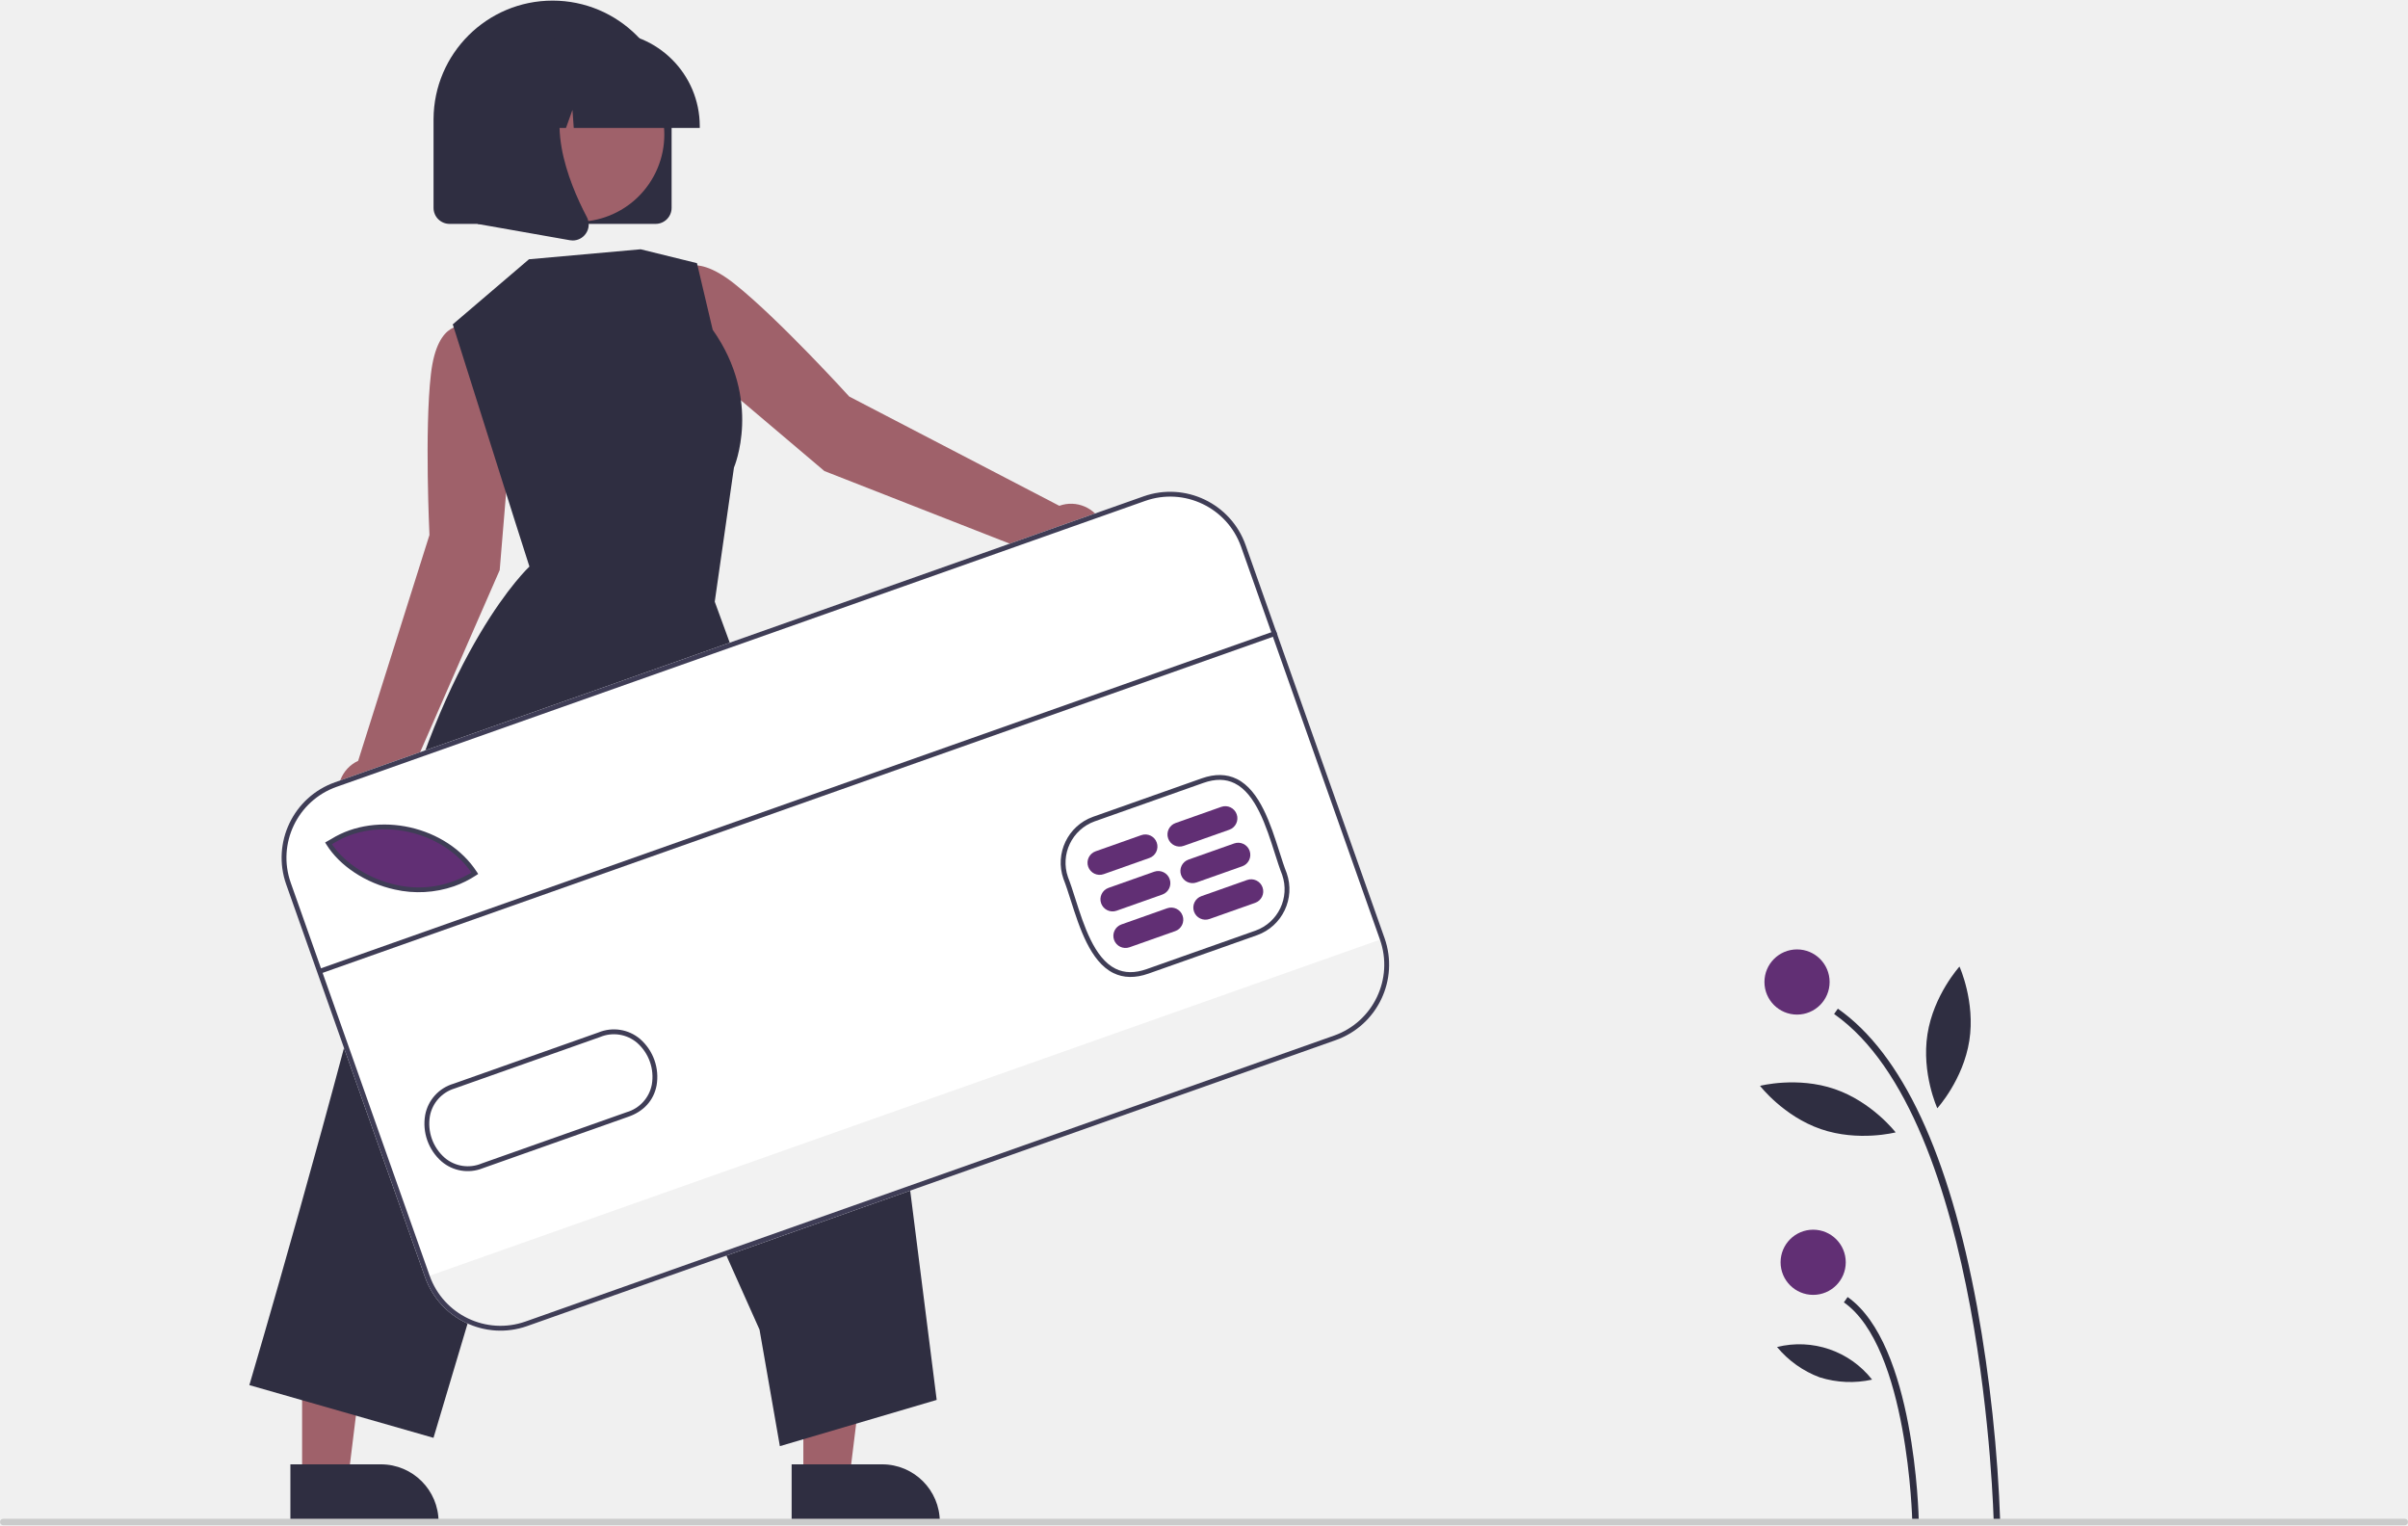
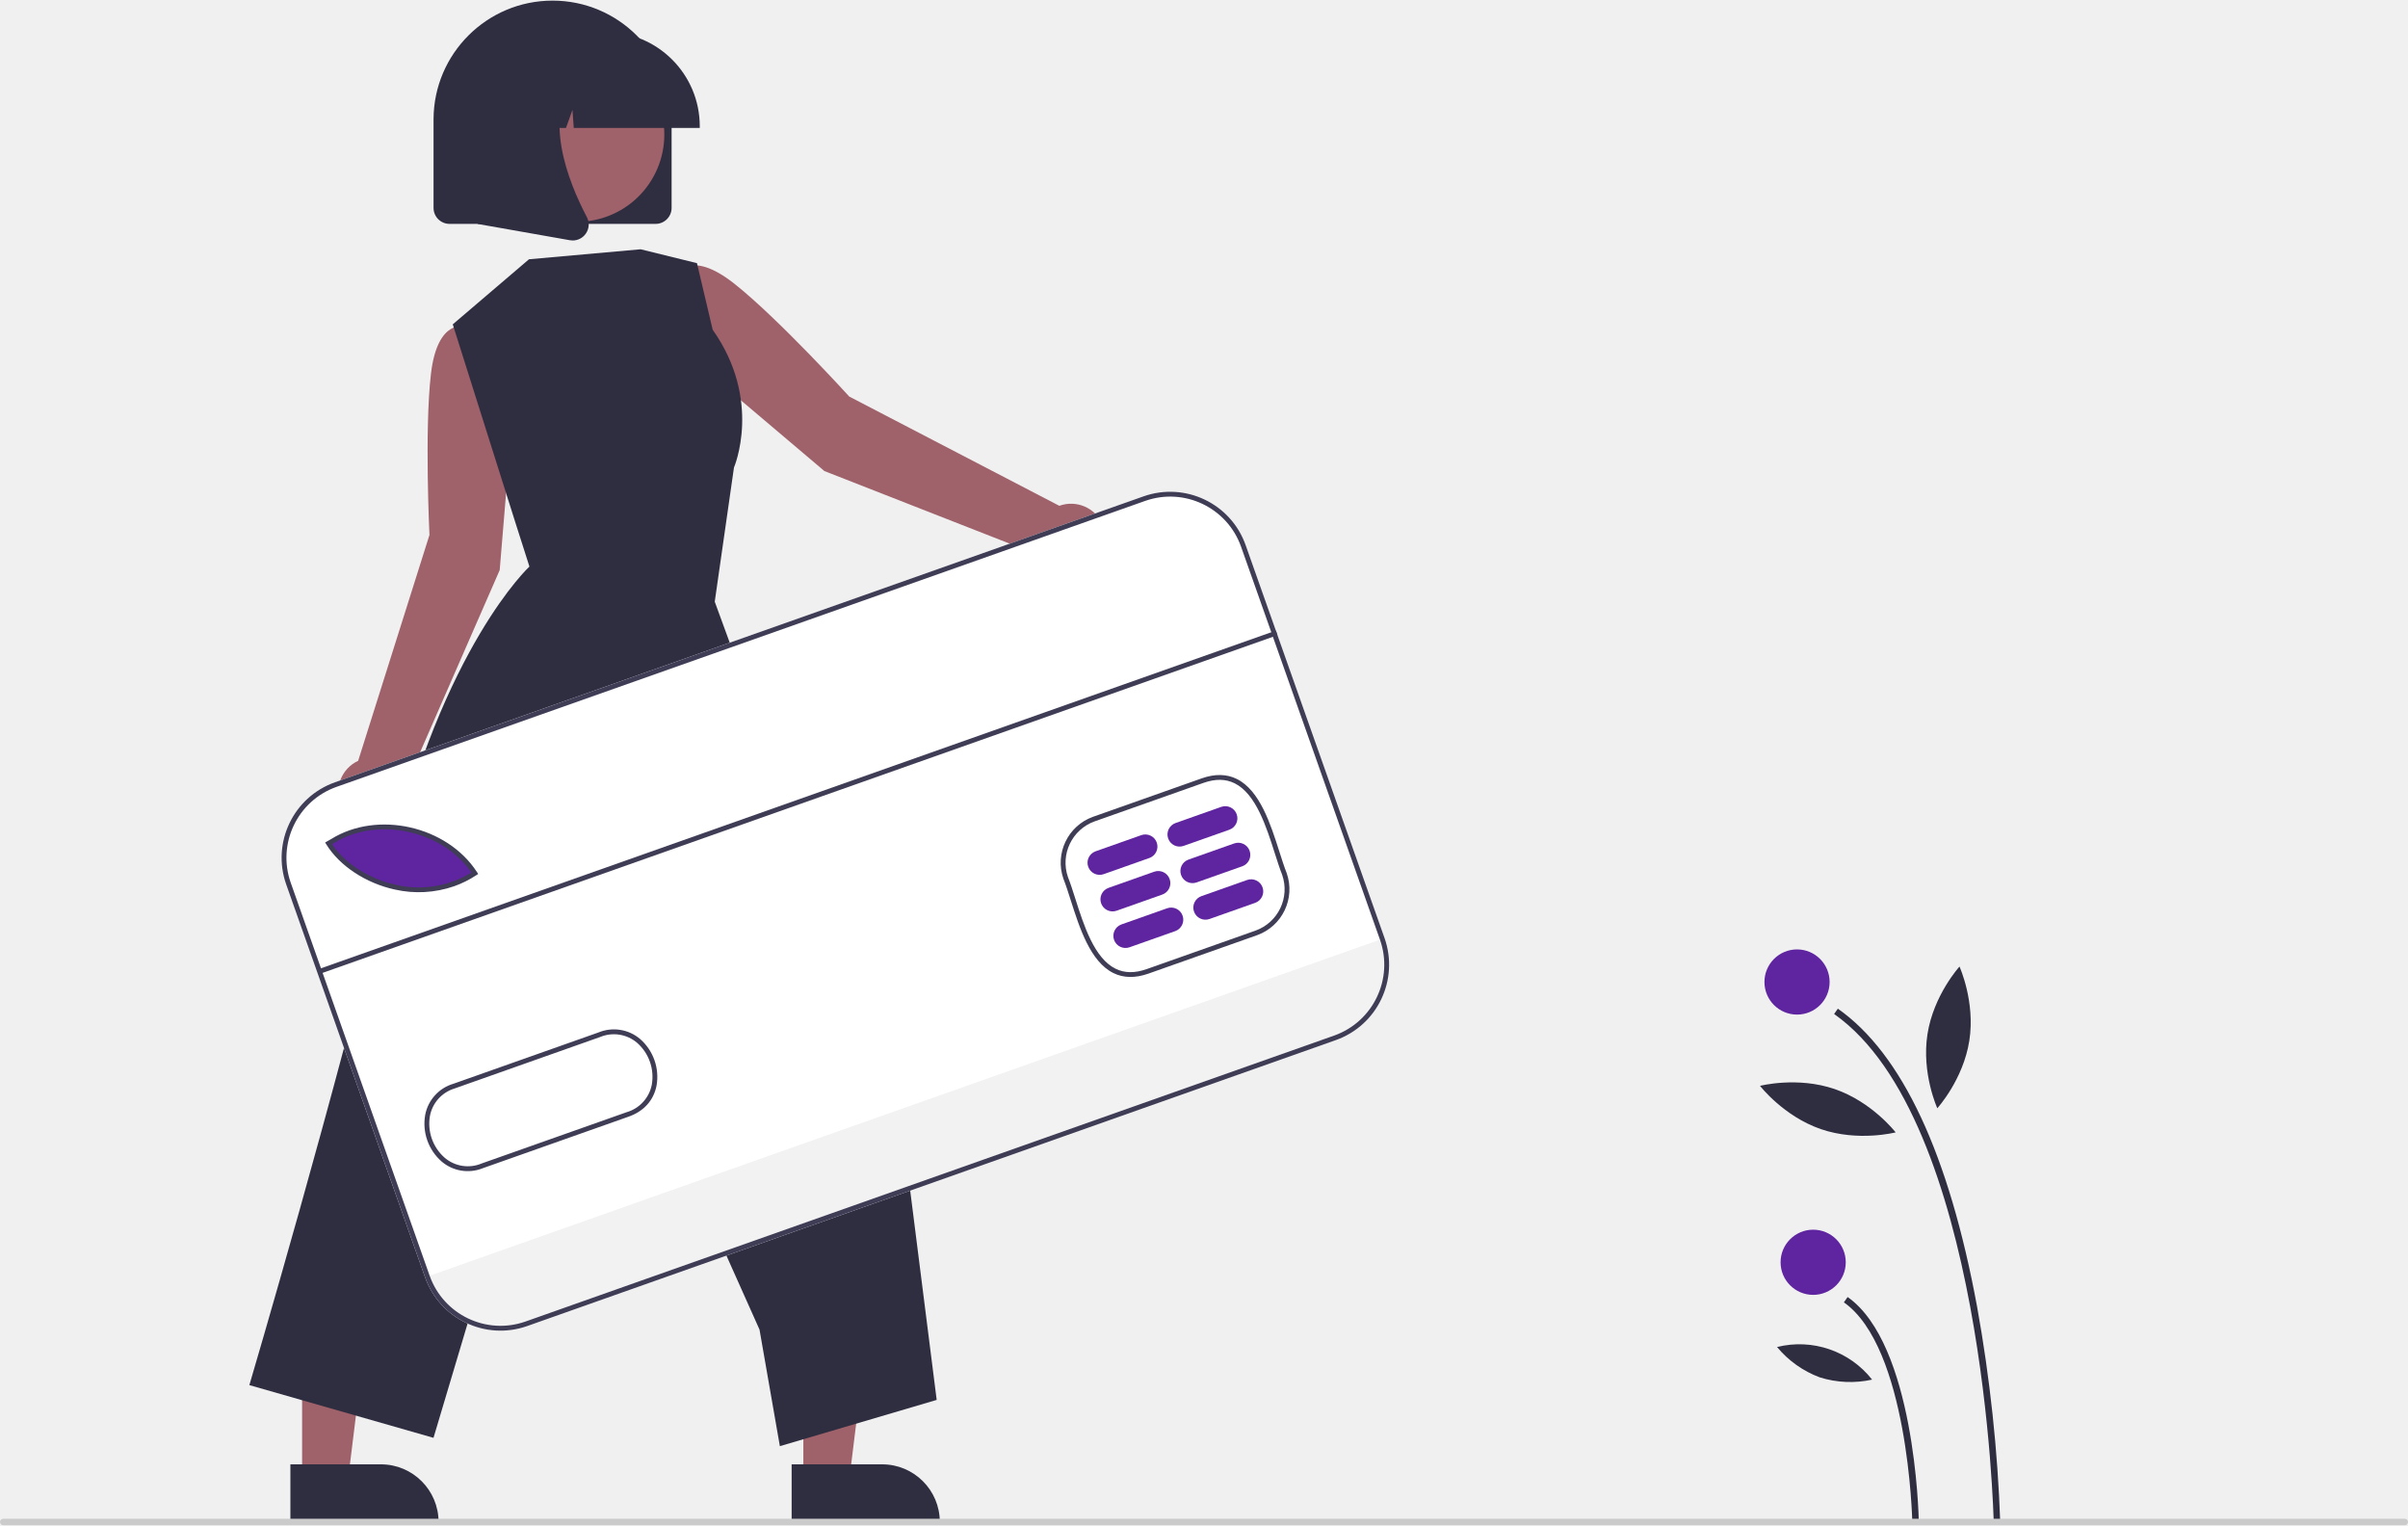
<svg xmlns="http://www.w3.org/2000/svg" id="b8725aca-9219-4e31-844c-fb8ba72acacf" data-name="Layer 1" width="739" height="468" viewBox="0 0 739 468">
  <path d="M853.244,705.755l2-.039a463.831,463.831,0,0,0-7.1-66.287c-8.648-46.881-23.029-77.67-42.743-91.512l-1.148,1.637C850.304,581.888,853.22,704.52,853.244,705.755Z" transform="translate(-241.3763 -238.4227)" fill="#2f2e41" />
  <path d="M828.244,705.277l2-.039c-.043-2.215-1.293-54.414-21.843-68.842l-1.148,1.637C826.973,651.878,828.234,704.745,828.244,705.277Z" transform="translate(-241.3763 -238.4227)" fill="#2f2e41" />
-   <circle cx="551.498" cy="301.313" r="10" fill="#612f74" />
-   <circle cx="556.45" cy="387.313" r="10" fill="#612f74" />
+   <circle cx="551.498" cy="301.313" r="10" fill="#5f249f" />
+   <circle cx="556.45" cy="387.313" r="10" fill="#5f249f" />
  <path d="M832.905,555.73c-1.879,12.004,3.019,22.741,3.019,22.741s7.945-8.726,9.825-20.73-3.019-22.741-3.019-22.741S834.784,543.726,832.905,555.73Z" transform="translate(-241.3763 -238.4227)" fill="#2f2e41" />
  <path d="M800.218,584.884c11.493,3.942,22.919.99,22.919.99s-7.208-9.344-18.701-13.286-22.919-.99-22.919-.99S788.725,580.942,800.218,584.884Z" transform="translate(-241.3763 -238.4227)" fill="#2f2e41" />
  <path d="M799.848,661.045a31.135,31.135,0,0,0,16.064.694,28.374,28.374,0,0,0-29.172-10.006A31.134,31.134,0,0,0,799.848,661.045Z" transform="translate(-241.3763 -238.4227)" fill="#2f2e41" />
  <path d="M566.473,393.62,502,360.094s-21.651-23.843-35.248-34.613-17.783-2.858-17.783-2.858l-5.716,9.526,13.813,19.212,37.312,31.596,66.67,26.113a10.572,10.572,0,1,0,5.424-15.451Z" transform="translate(-241.3763 -238.4227)" fill="#9f616a" />
  <path d="M398.773,364.625l-3.817-23.352-10.778-2.694s-8.554-2.635-10.553,14.595-.449,49.399-.449,49.399l-21.883,69.295a10.596,10.596,0,1,0,14.761,7.09l28.678-65.608Z" transform="translate(-241.3763 -238.4227)" fill="#9f616a" />
  <polygon points="246.545 453.915 260.648 453.914 267.358 399.515 246.542 399.516 246.545 453.915" fill="#9f616a" />
  <path d="M484.324,687.733l27.775-.001h.001a17.701,17.701,0,0,1,17.7,17.7v.575l-45.476.002Z" transform="translate(-241.3763 -238.4227)" fill="#2f2e41" />
  <polygon points="92.716 453.915 106.82 453.914 113.529 399.515 92.714 399.516 92.716 453.915" fill="#9f616a" />
  <path d="M330.495,687.733l27.775-.001h.001a17.701,17.701,0,0,1,17.7,17.7v.575l-45.476.002Z" transform="translate(-241.3763 -238.4227)" fill="#2f2e41" />
  <path d="M403.719,317.976l-23.393,19.969,19.198,60.753,4.332,13.566s-26.45,24.387-42.816,92.512-43.138,158.647-43.138,158.647l56.512,16.177L420.39,525.494l54.079,120.901,6.244,35.759,48.126-14.19-11.352-89.682-56.761-155.241,5.896-41.152s8.854-20.54-6.527-42.287l-4.825-20.434-17.283-4.257Z" transform="translate(-241.3763 -238.4227)" fill="#2f2e41" />
  <path d="M442.582,307.12H379.336a4.913,4.913,0,0,1-4.907-4.907v-27.261a36.53,36.53,0,0,1,73.059,0v27.261A4.913,4.913,0,0,1,442.582,307.12Z" transform="translate(-241.3763 -238.4227)" fill="#2f2e41" />
  <circle cx="418.465" cy="279.703" r="26.782" transform="translate(-269.059 274.3026) rotate(-61.3368)" fill="#9f616a" />
  <path d="M456.131,277.678H417.458l-.397-5.552-1.983,5.552H409.123l-.786-11.004-3.93,11.004h-11.522v-.545a28.929,28.929,0,0,1,28.896-28.897h5.452a28.929,28.929,0,0,1,28.897,28.897Z" transform="translate(-241.3763 -238.4227)" fill="#2f2e41" />
  <path d="M417.141,312.209a5.012,5.012,0,0,1-.868-.077l-28.318-4.996V260.334h31.173l-.772.9c-10.738,12.523-2.648,32.829,3.13,43.819a4.834,4.834,0,0,1-.384,5.133A4.887,4.887,0,0,1,417.141,312.209Z" transform="translate(-241.3763 -238.4227)" fill="#2f2e41" />
  <path d="M651.33,557.568,403.149,645.315a24.567,24.567,0,0,1-31.315-14.956l-42.634-120.585a24.567,24.567,0,0,1,14.956-31.315l248.181-87.747a24.567,24.567,0,0,1,31.315,14.956l42.634,120.585A24.567,24.567,0,0,1,651.33,557.568Z" transform="translate(-241.3763 -238.4227)" fill="#fff" />
  <path d="M666.286,526.253l.226.638A23.435,23.435,0,0,1,652.224,556.795L402.802,644.98a23.433,23.433,0,0,1-29.901-14.281l-.226-.638Z" transform="translate(-241.3763 -238.4227)" fill="#f2f2f2" />
-   <path d="M387.661,506.456c-16.451,10.825-37.534,2.678-44.908-9.188l1.176-.668C357.934,487.871,378.732,492.735,387.661,506.456Z" transform="translate(-241.3763 -238.4227)" fill="#612f74" />
+   <path d="M387.661,506.456c-16.451,10.825-37.534,2.678-44.908-9.188l1.176-.668C357.934,487.871,378.732,492.735,387.661,506.456Z" transform="translate(-241.3763 -238.4227)" fill="#5f249f" />
  <path d="M593.812,537.167c-4.027,1.424-7.652,1.358-10.777-.194-7.063-3.509-10.377-13.914-13.04-22.275-.775-2.432-1.507-4.73-2.252-6.608l-.011-.029a14.974,14.974,0,0,1,9.074-19.012l33.382-11.803c4.021-1.422,7.643-1.357,10.765.193,7.061,3.505,10.378,13.906,13.043,22.264.777,2.437,1.511,4.739,2.259,6.62a14.983,14.983,0,0,1-9.07,19.043ZM569.131,507.556c.762,1.923,1.5,4.239,2.281,6.691,2.578,8.093,5.786,18.166,12.285,21.395,2.789,1.386,5.936,1.426,9.619.124l33.372-11.799a13.486,13.486,0,0,0,8.175-17.121c-.756-1.9-1.498-4.226-2.283-6.689-2.58-8.09-5.791-18.159-12.287-21.384-2.786-1.383-5.93-1.423-9.608-.123l-33.38,11.802A13.483,13.483,0,0,0,569.131,507.556Z" transform="translate(-241.3763 -238.4227)" fill="#3f3d56" />
  <path d="M380.742,510.354a33.179,33.179,0,0,1-18.239,1.003c-8.841-1.941-16.864-7.22-20.938-13.774l-.408-.657,1.835-1.043c14.216-8.855,35.533-4.054,44.734,10.082l.403.62-.618.407A31.219,31.219,0,0,1,380.742,510.354Zm-37.493-12.907c3.987,5.925,11.407,10.664,19.574,12.457a31,31,0,0,0,23.239-3.75c-9.001-13.019-28.942-17.338-42.296-9.002Z" transform="translate(-241.3763 -238.4227)" fill="#3f3d56" />
  <path d="M389.461,596.902a12.343,12.343,0,0,1-12.551-2.084,15.439,15.439,0,0,1-5.051-14.271,12.386,12.386,0,0,1,8.699-9.603l44.479-15.726a12.408,12.408,0,0,1,12.792,2.013,15.439,15.439,0,0,1,5.044,14.271c-.878,4.59-3.977,7.971-8.701,9.59L389.694,596.818Q389.577,596.861,389.461,596.902Zm-8.626-24.48a10.931,10.931,0,0,0-7.515,8.404,13.909,13.909,0,0,0,4.55,12.856,10.941,10.941,0,0,0,11.316,1.737l44.501-15.734a10.958,10.958,0,0,0,7.725-8.463,13.907,13.907,0,0,0-4.545-12.857,10.988,10.988,0,0,0-11.325-1.749L381.04,572.352c-.068.023-.137.046-.204.07Z" transform="translate(-241.3763 -238.4227)" fill="#3f3d56" />
-   <path d="M594.109,501.688l-14.022,4.957a3.718,3.718,0,1,1-2.479-7.011l14.022-4.957a3.718,3.718,0,1,1,2.479,7.011Z" transform="translate(-241.3763 -238.4227)" fill="#612f74" />
-   <path d="M598.075,512.906l-14.022,4.957a3.718,3.718,0,1,1-2.479-7.011l14.022-4.957a3.718,3.718,0,0,1,2.479,7.011Z" transform="translate(-241.3763 -238.4227)" fill="#612f74" />
-   <path d="M602.041,524.123l-14.022,4.957a3.718,3.718,0,0,1-2.479-7.011l14.022-4.957a3.718,3.718,0,1,1,2.479,7.011Z" transform="translate(-241.3763 -238.4227)" fill="#612f74" />
-   <path d="M618.647,493.013l-14.022,4.957a3.718,3.718,0,1,1-2.479-7.011l14.022-4.957a3.718,3.718,0,1,1,2.479,7.011Z" transform="translate(-241.3763 -238.4227)" fill="#612f74" />
-   <path d="M622.613,504.23l-14.022,4.957a3.718,3.718,0,1,1-2.479-7.011l14.022-4.957a3.718,3.718,0,0,1,2.479,7.011Z" transform="translate(-241.3763 -238.4227)" fill="#612f74" />
-   <path d="M626.579,515.447l-14.022,4.957a3.718,3.718,0,1,1-2.479-7.011l14.022-4.957a3.718,3.718,0,0,1,2.479,7.011Z" transform="translate(-241.3763 -238.4227)" fill="#612f74" />
+   <path d="M594.109,501.688l-14.022,4.957a3.718,3.718,0,1,1-2.479-7.011l14.022-4.957a3.718,3.718,0,1,1,2.479,7.011Z" transform="translate(-241.3763 -238.4227)" fill="#5f249f" />
+   <path d="M598.075,512.906l-14.022,4.957a3.718,3.718,0,1,1-2.479-7.011l14.022-4.957a3.718,3.718,0,0,1,2.479,7.011Z" transform="translate(-241.3763 -238.4227)" fill="#5f249f" />
+   <path d="M602.041,524.123l-14.022,4.957a3.718,3.718,0,0,1-2.479-7.011l14.022-4.957a3.718,3.718,0,1,1,2.479,7.011Z" transform="translate(-241.3763 -238.4227)" fill="#5f249f" />
+   <path d="M618.647,493.013l-14.022,4.957a3.718,3.718,0,1,1-2.479-7.011l14.022-4.957a3.718,3.718,0,1,1,2.479,7.011Z" transform="translate(-241.3763 -238.4227)" fill="#5f249f" />
+   <path d="M622.613,504.23l-14.022,4.957a3.718,3.718,0,1,1-2.479-7.011l14.022-4.957a3.718,3.718,0,0,1,2.479,7.011Z" transform="translate(-241.3763 -238.4227)" fill="#5f249f" />
+   <path d="M626.579,515.447l-14.022,4.957a3.718,3.718,0,1,1-2.479-7.011l14.022-4.957a3.718,3.718,0,0,1,2.479,7.011Z" transform="translate(-241.3763 -238.4227)" fill="#5f249f" />
  <rect x="330.664" y="483.779" width="311.422" height="1.487" transform="matrix(0.94281, -0.33334, 0.33334, 0.94281, -375.069, -48.58413)" fill="#3f3d56" />
  <path d="M651.33,557.568,403.149,645.315a24.567,24.567,0,0,1-31.315-14.956l-42.634-120.585a24.567,24.567,0,0,1,14.956-31.315l248.181-87.747a24.567,24.567,0,0,1,31.315,14.956l42.634,120.585A24.567,24.567,0,0,1,651.33,557.568ZM344.651,479.861a23.078,23.078,0,0,0-14.049,29.417l42.634,120.585a23.078,23.078,0,0,0,29.417,14.049L650.834,556.166a23.078,23.078,0,0,0,14.049-29.417l-42.634-120.585a23.078,23.078,0,0,0-29.417-14.049Z" transform="translate(-241.3763 -238.4227)" fill="#3f3d56" />
  <path d="M979.376,706.423h-737a1,1,0,0,1,0-2h737a1,1,0,0,1,0,2Z" transform="translate(-241.3763 -238.4227)" fill="#cbcbcb" />
</svg>
